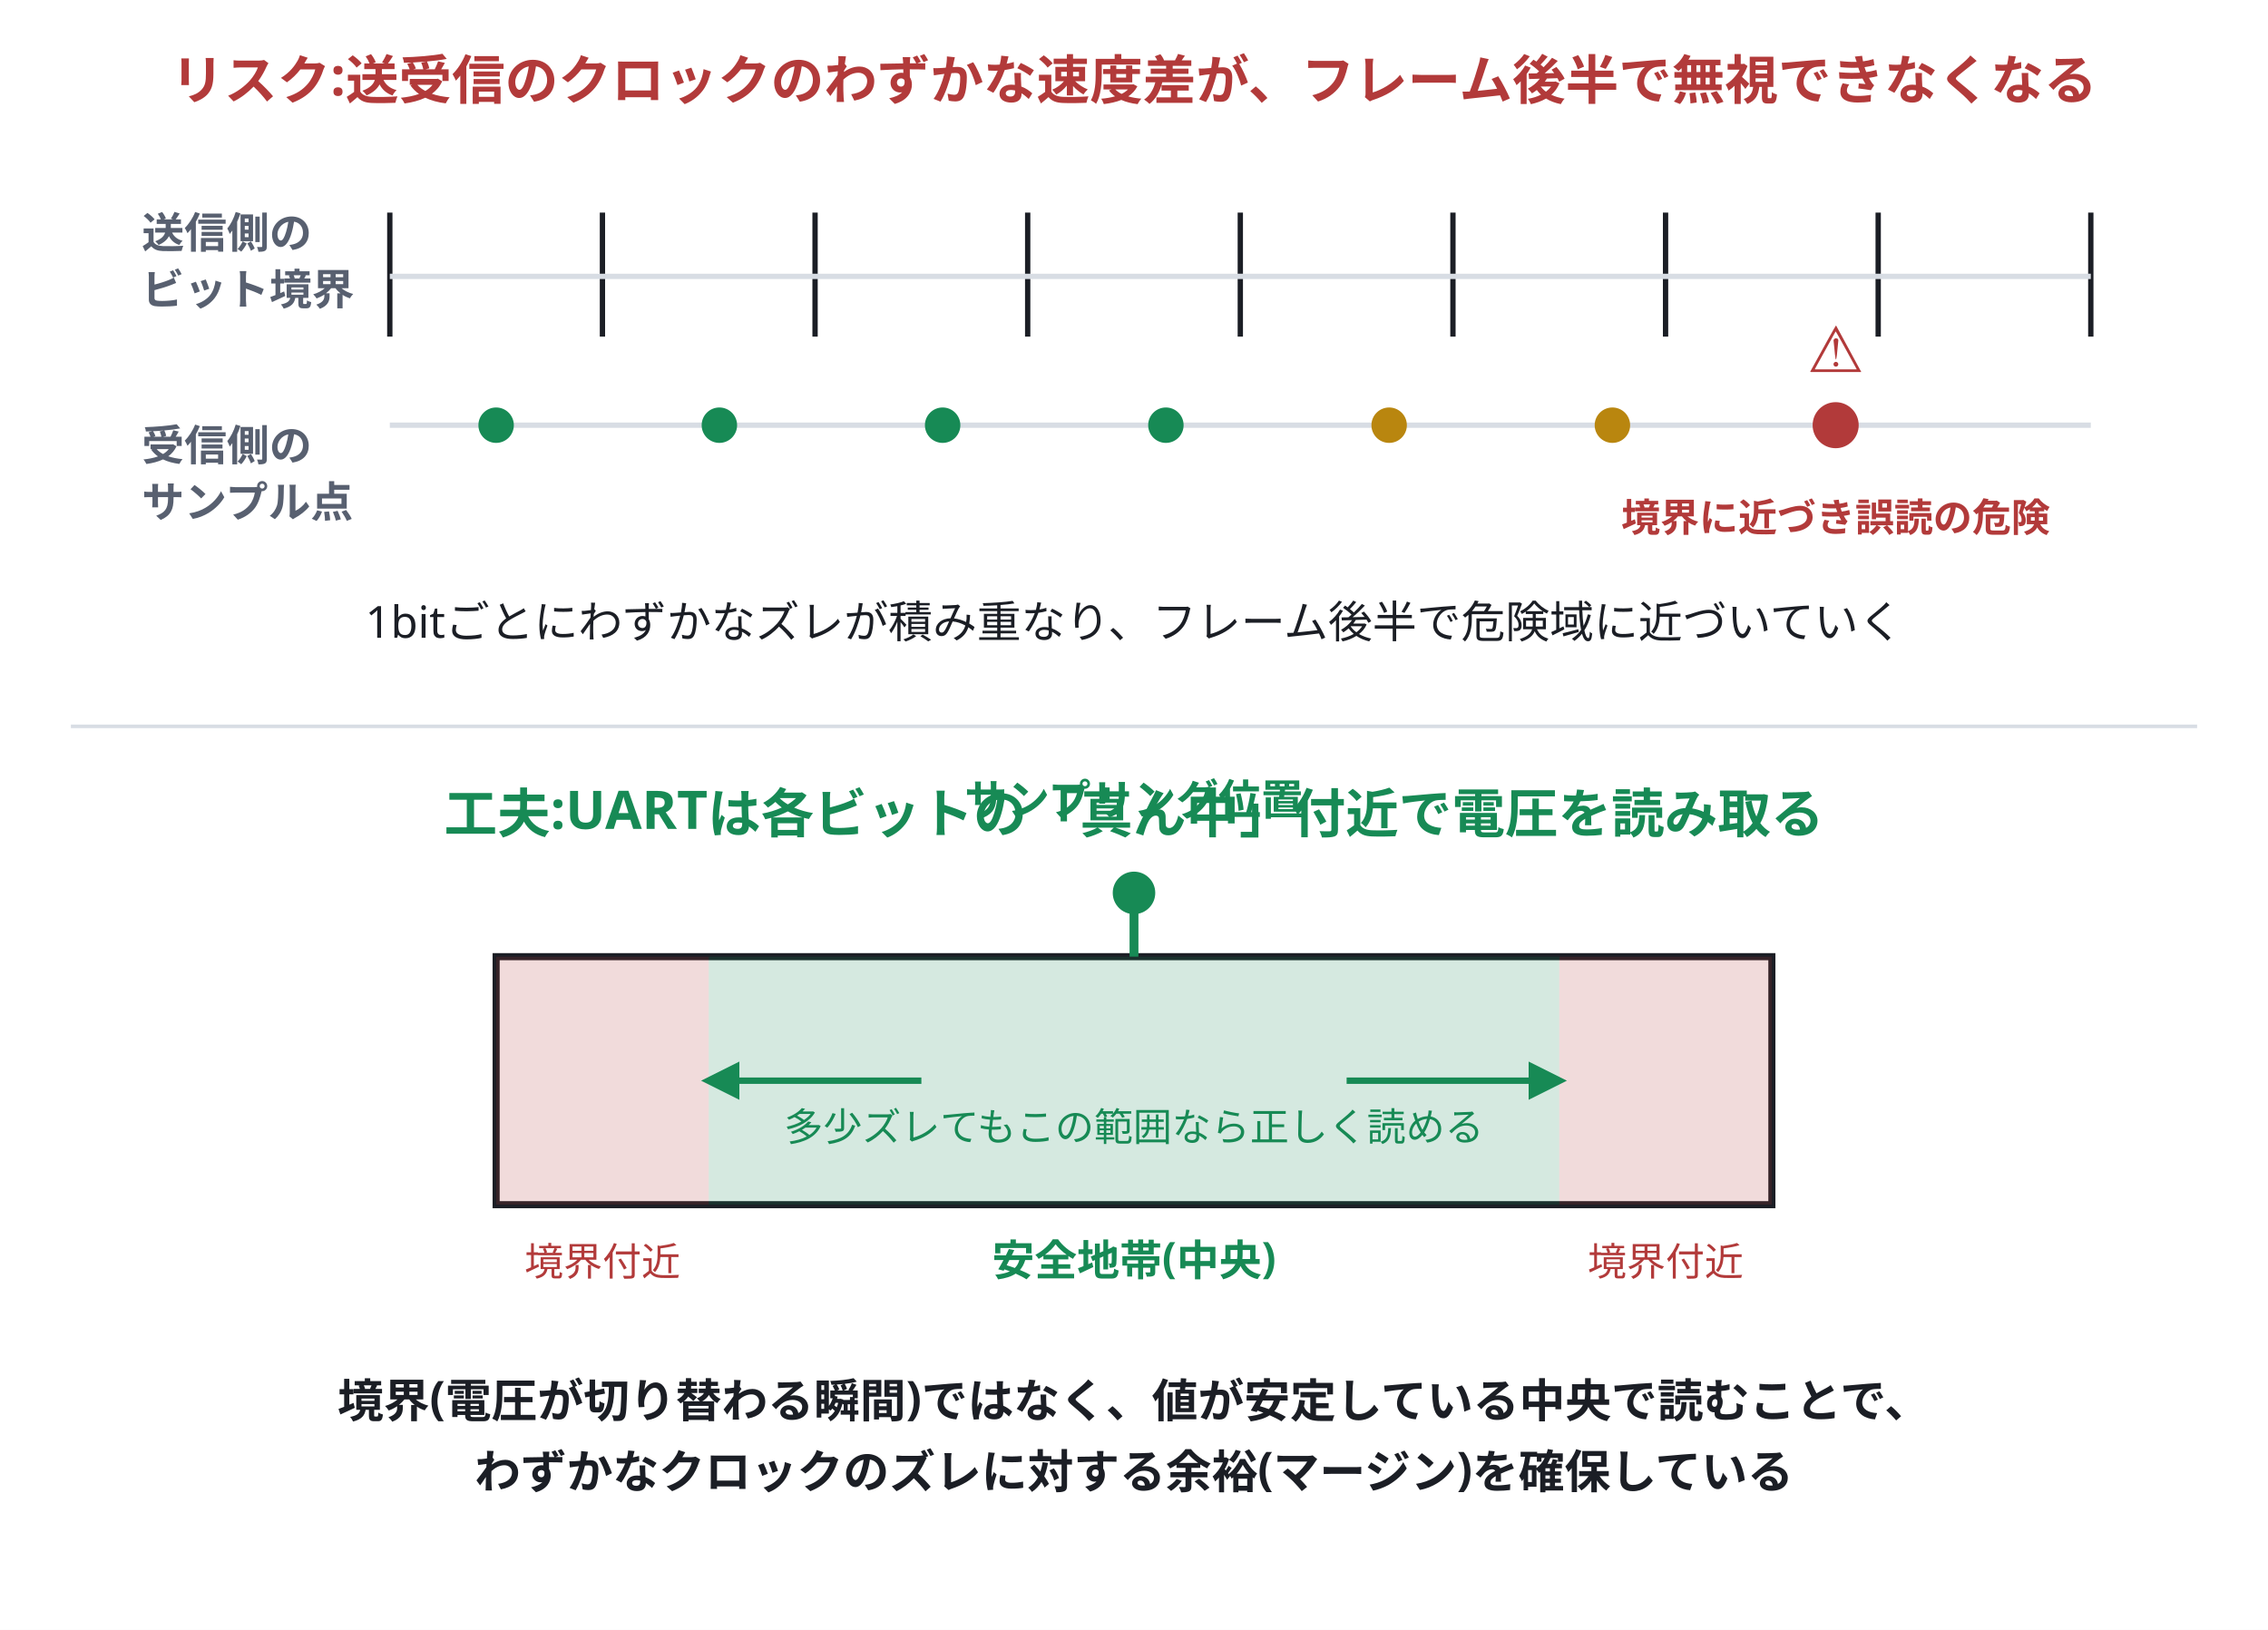
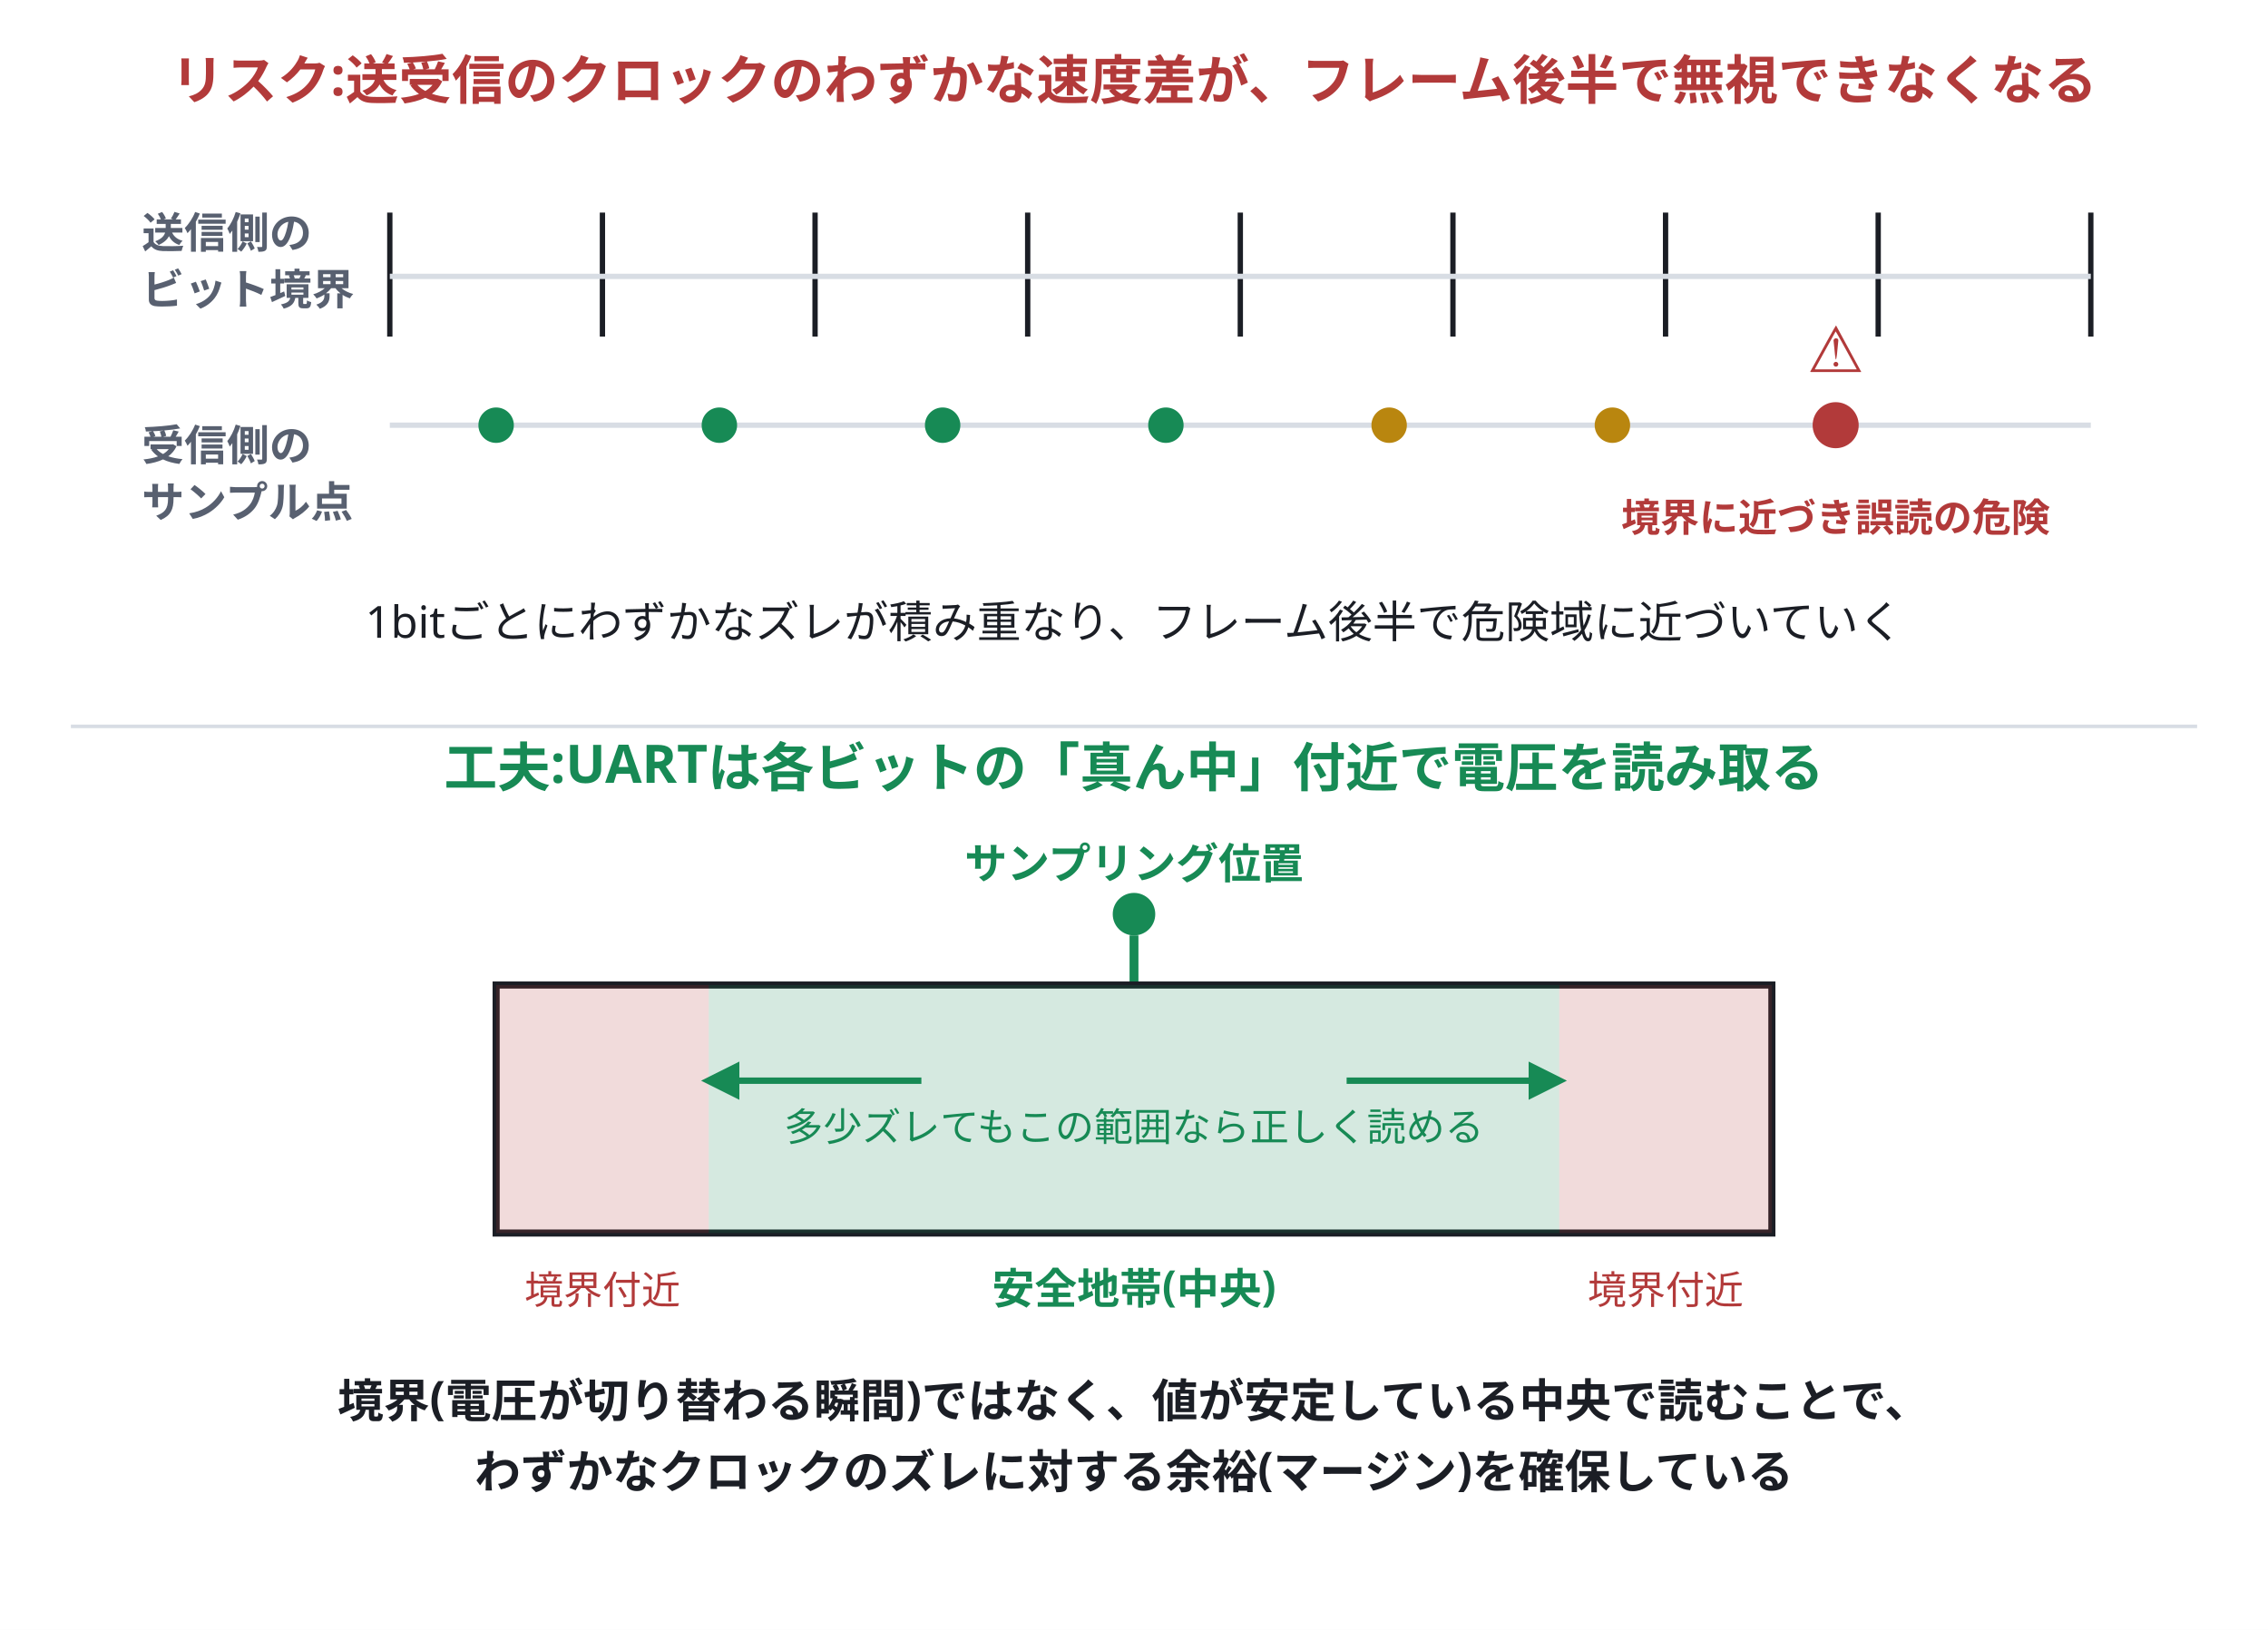
<svg xmlns="http://www.w3.org/2000/svg" viewBox="0 0 640 460" font-family="Hiragino Sans, Yu Gothic, Meiryo, sans-serif">
  <rect x="0" y="0" width="640" height="460" fill="#ffffff" />
  <text x="320" y="28" text-anchor="middle" font-size="15" font-weight="700" fill="#b23a3a">リスク:送受信のクロックのわずかな速度差が、フレーム後半で無視できなくなる</text>
  <text x="40" y="70" font-size="12" fill="#586070" font-weight="700">送信側の</text>
  <text x="40" y="86" font-size="12" fill="#586070" font-weight="700">ビット境界</text>
  <g stroke="#1b1e25" stroke-width="1.5">
    <line x1="110" y1="60" x2="110" y2="95" />
    <line x1="170" y1="60" x2="170" y2="95" />
    <line x1="230" y1="60" x2="230" y2="95" />
    <line x1="290" y1="60" x2="290" y2="95" />
    <line x1="350" y1="60" x2="350" y2="95" />
    <line x1="410" y1="60" x2="410" y2="95" />
    <line x1="470" y1="60" x2="470" y2="95" />
    <line x1="530" y1="60" x2="530" y2="95" />
    <line x1="590" y1="60" x2="590" y2="95" />
  </g>
  <line x1="110" y1="78" x2="590" y2="78" stroke="#d8dde4" stroke-width="1.5" />
  <text x="40" y="130" font-size="12" fill="#586070" font-weight="700">受信側の</text>
  <text x="40" y="146" font-size="12" fill="#586070" font-weight="700">サンプル点</text>
  <line x1="110" y1="120" x2="590" y2="120" stroke="#d8dde4" stroke-width="1.5" />
  <circle cx="140" cy="120" r="5" fill="#178a55" />
  <circle cx="203" cy="120" r="5" fill="#178a55" />
  <circle cx="266" cy="120" r="5" fill="#178a55" />
  <circle cx="329" cy="120" r="5" fill="#178a55" />
  <circle cx="392" cy="120" r="5" fill="#b9860f" />
  <circle cx="455" cy="120" r="5" fill="#b9860f" />
  <circle cx="518" cy="120" r="6.5" fill="#b23a3a" />
  <text x="518" y="105" text-anchor="middle" font-size="18" fill="#b23a3a">⚠</text>
  <text x="518" y="150" text-anchor="middle" font-size="11" fill="#b23a3a" font-weight="700">境界に近づき誤読の危険</text>
  <text x="320" y="180" text-anchor="middle" font-size="12.5" fill="#1b1e25">1bitごとにわずかなズレが積み重なり、フレーム後半で危険域に近づいていく</text>
  <line x1="20" y1="205" x2="620" y2="205" stroke="#d8dde4" stroke-width="1" />
-   <text x="320" y="235" text-anchor="middle" font-size="15" font-weight="700" fill="#178a55">工夫:UARTは各ビットの「真ん中」付近で電圧を読み取る</text>
-   <rect x="140" y="270" width="360" height="70" fill="#ffffff" stroke="#1b1e25" stroke-width="2" />
-   <rect x="140" y="270" width="60" height="70" fill="#b23a3a" fill-opacity="0.18" />
-   <rect x="440" y="270" width="60" height="70" fill="#b23a3a" fill-opacity="0.18" />
-   <rect x="200" y="270" width="240" height="70" fill="#178a55" fill-opacity="0.18" />
-   <text x="170" y="360" text-anchor="middle" font-size="11" fill="#b23a3a">境界付近</text>
-   <text x="470" y="360" text-anchor="middle" font-size="11" fill="#b23a3a">境界付近</text>
-   <text x="320" y="360" text-anchor="middle" font-size="12" fill="#178a55" font-weight="700">安全地帯(中央)</text>
-   <line x1="320" y1="255" x2="320" y2="270" stroke="#178a55" stroke-width="2.5" />
-   <circle cx="320" cy="252" r="6" fill="#178a55" />
-   <text x="320" y="230" text-anchor="middle" font-size="12" fill="#178a55" font-weight="700">サンプリング位置</text>
+   <text x="320" y="222" text-anchor="middle" font-size="15" font-weight="700" fill="#178a55">工夫:UARTは各ビットの「真ん中」付近で電圧を読み取る</text>
+   <text x="320" y="248" text-anchor="middle" font-size="12" fill="#178a55" font-weight="700">サンプリング位置</text>
+   <circle cx="320" cy="258" r="6" fill="#178a55" />
+   <line x1="320" y1="264" x2="320" y2="278" stroke="#178a55" stroke-width="2.5" />
+   <rect x="140" y="278" width="360" height="70" fill="#ffffff" stroke="#1b1e25" stroke-width="2" />
+   <rect x="140" y="278" width="60" height="70" fill="#b23a3a" fill-opacity="0.18" />
+   <rect x="440" y="278" width="60" height="70" fill="#b23a3a" fill-opacity="0.18" />
+   <rect x="200" y="278" width="240" height="70" fill="#178a55" fill-opacity="0.18" />
+   <text x="170" y="368" text-anchor="middle" font-size="11" fill="#b23a3a">境界付近</text>
+   <text x="470" y="368" text-anchor="middle" font-size="11" fill="#b23a3a">境界付近</text>
+   <text x="320" y="368" text-anchor="middle" font-size="12" fill="#178a55" font-weight="700">安全地帯(中央)</text>
  <path d="M 260 305 L 200 305" stroke="#178a55" stroke-width="1.8" marker-end="url(#tol1)" />
  <path d="M 380 305 L 440 305" stroke="#178a55" stroke-width="1.8" marker-end="url(#tol2)" />
  <defs>
    <marker id="tol1" viewBox="0 0 10 10" refX="8" refY="5" markerWidth="6" markerHeight="6" orient="auto-start-reverse">
      <path d="M 0 0 L 10 5 L 0 10 z" fill="#178a55" />
    </marker>
    <marker id="tol2" viewBox="0 0 10 10" refX="8" refY="5" markerWidth="6" markerHeight="6" orient="auto-start-reverse">
      <path d="M 0 0 L 10 5 L 0 10 z" fill="#178a55" />
    </marker>
  </defs>
  <text x="320" y="322" text-anchor="middle" font-size="11" fill="#178a55">多少ズレてもこの範囲なら正しく読める</text>
  <text x="320" y="400" text-anchor="middle" font-size="13" fill="#1b1e25" font-weight="700">境界(電圧が切り替わる瞬間)ではなく、値が安定している中央で読むことで、</text>
  <text x="320" y="420" text-anchor="middle" font-size="13" fill="#1b1e25" font-weight="700">わずかなクロックのズレに対する余裕(マージン)を確保している</text>
</svg>
